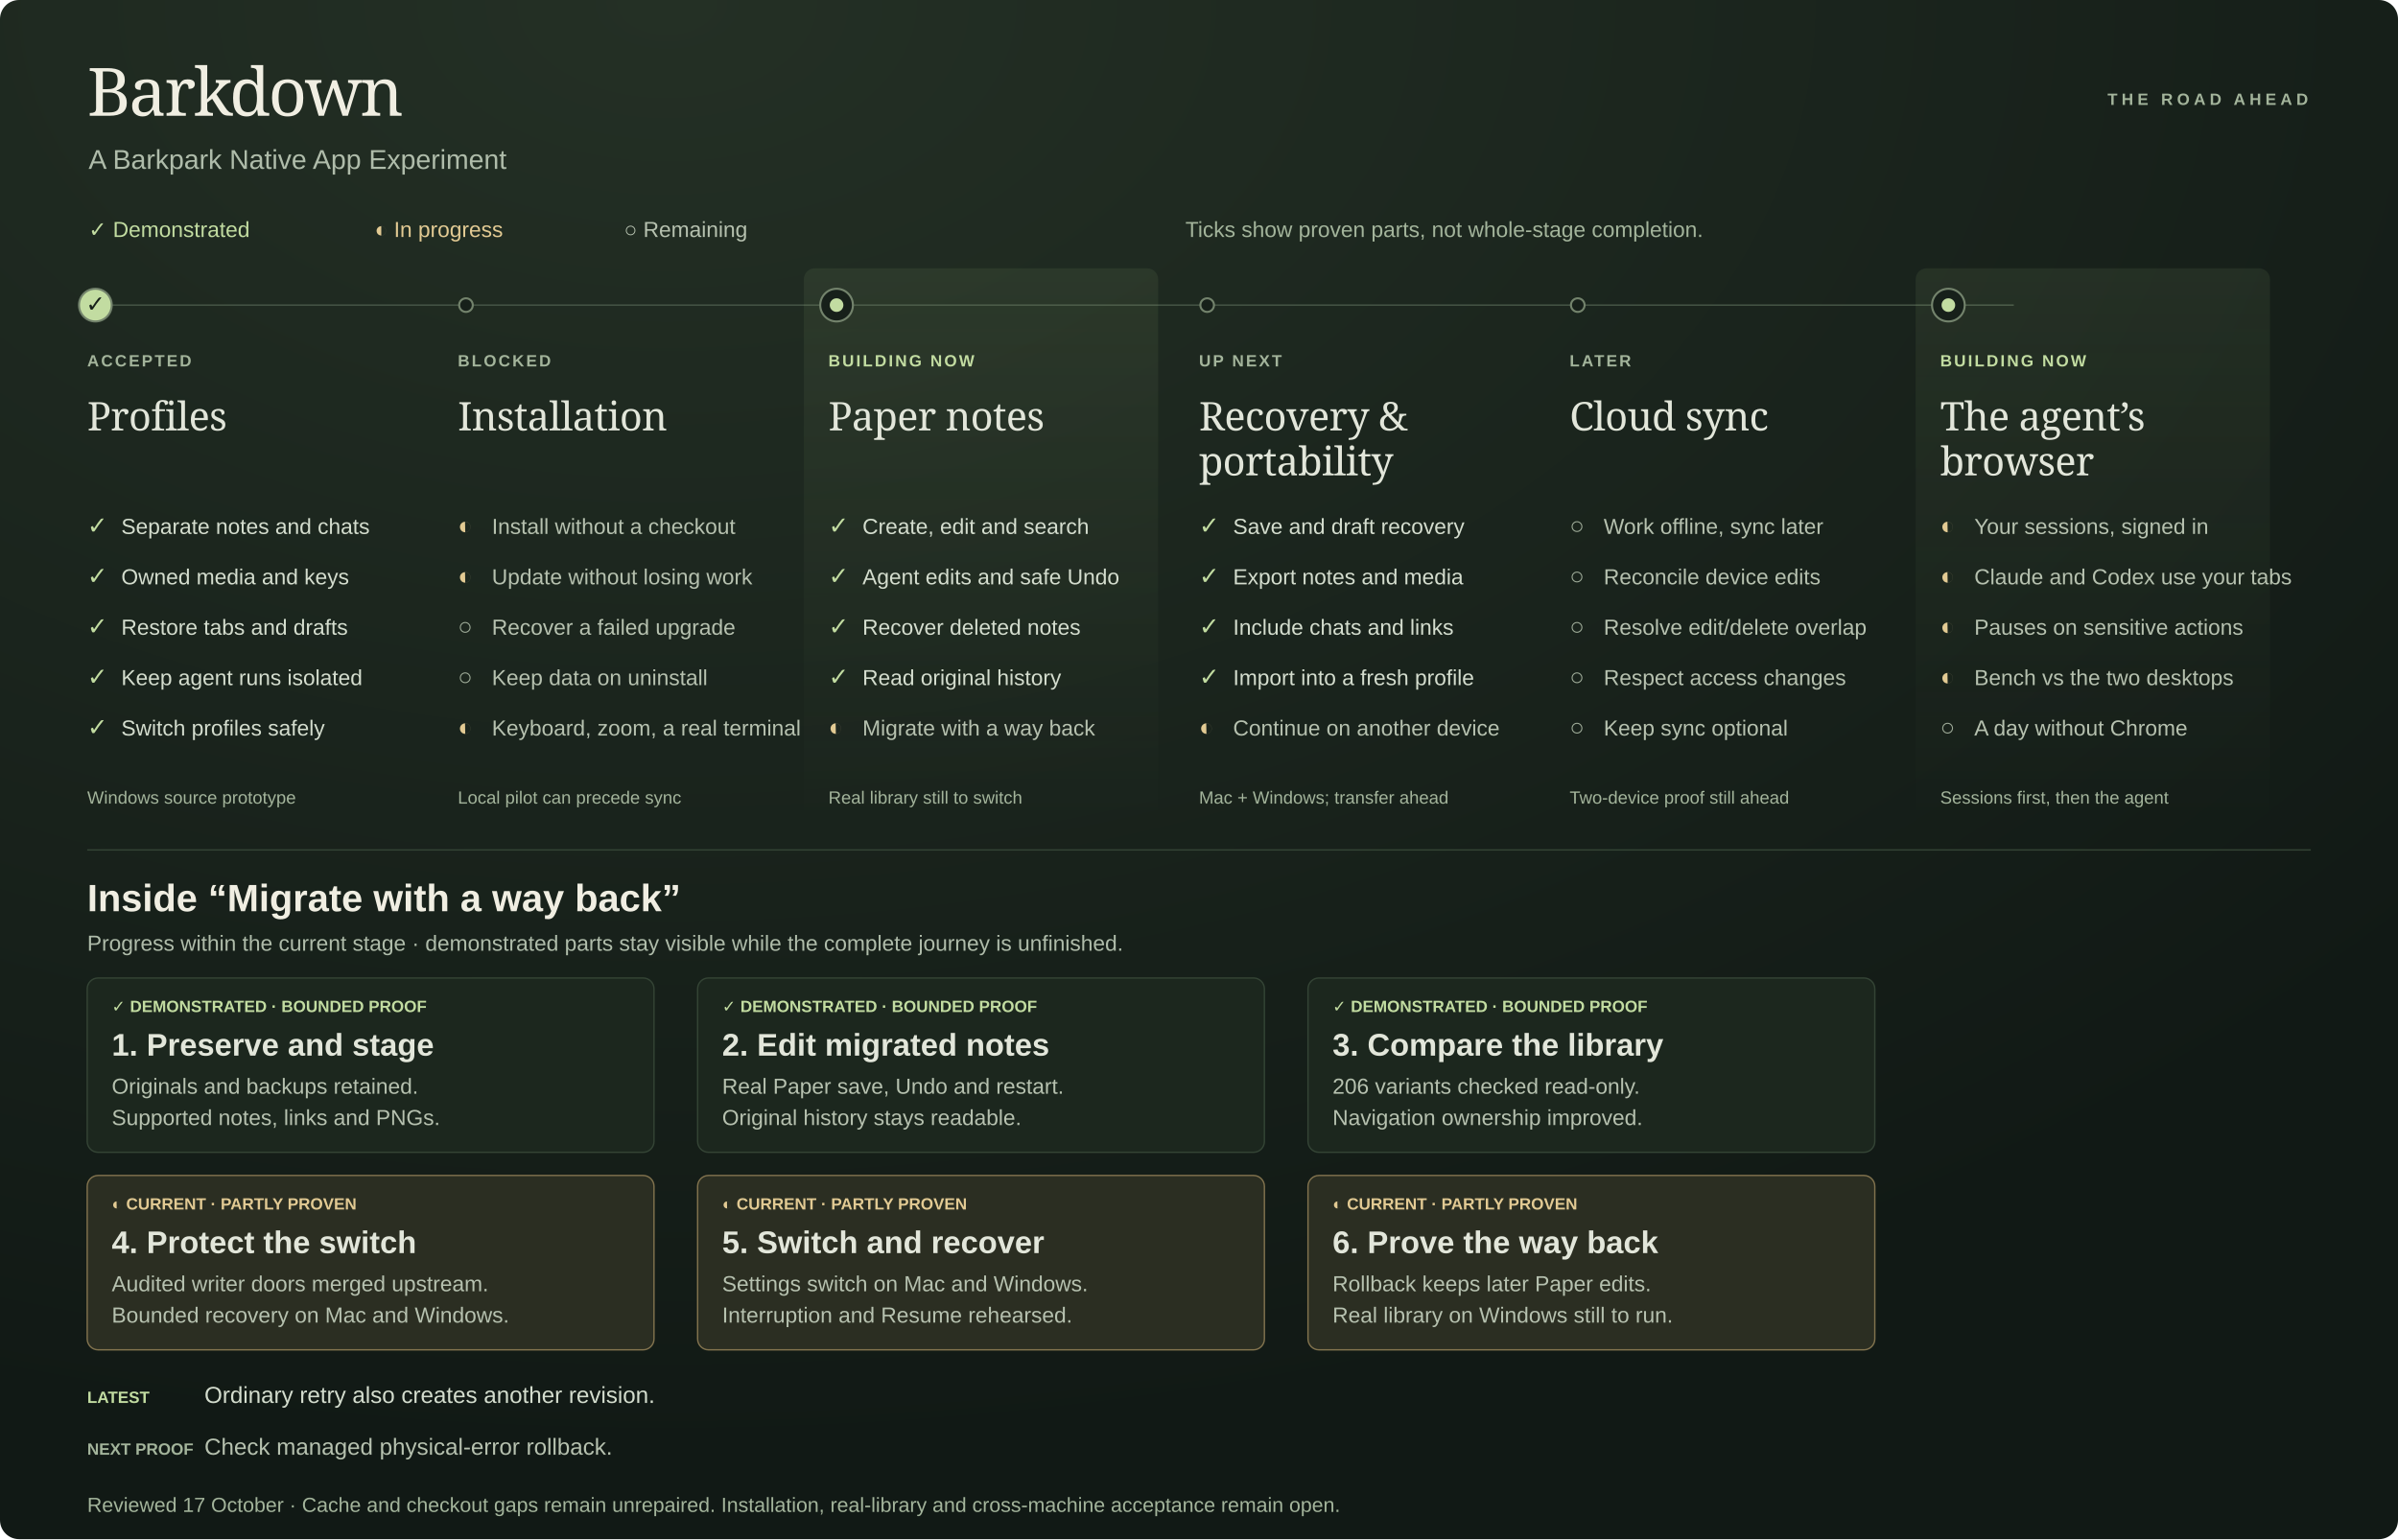
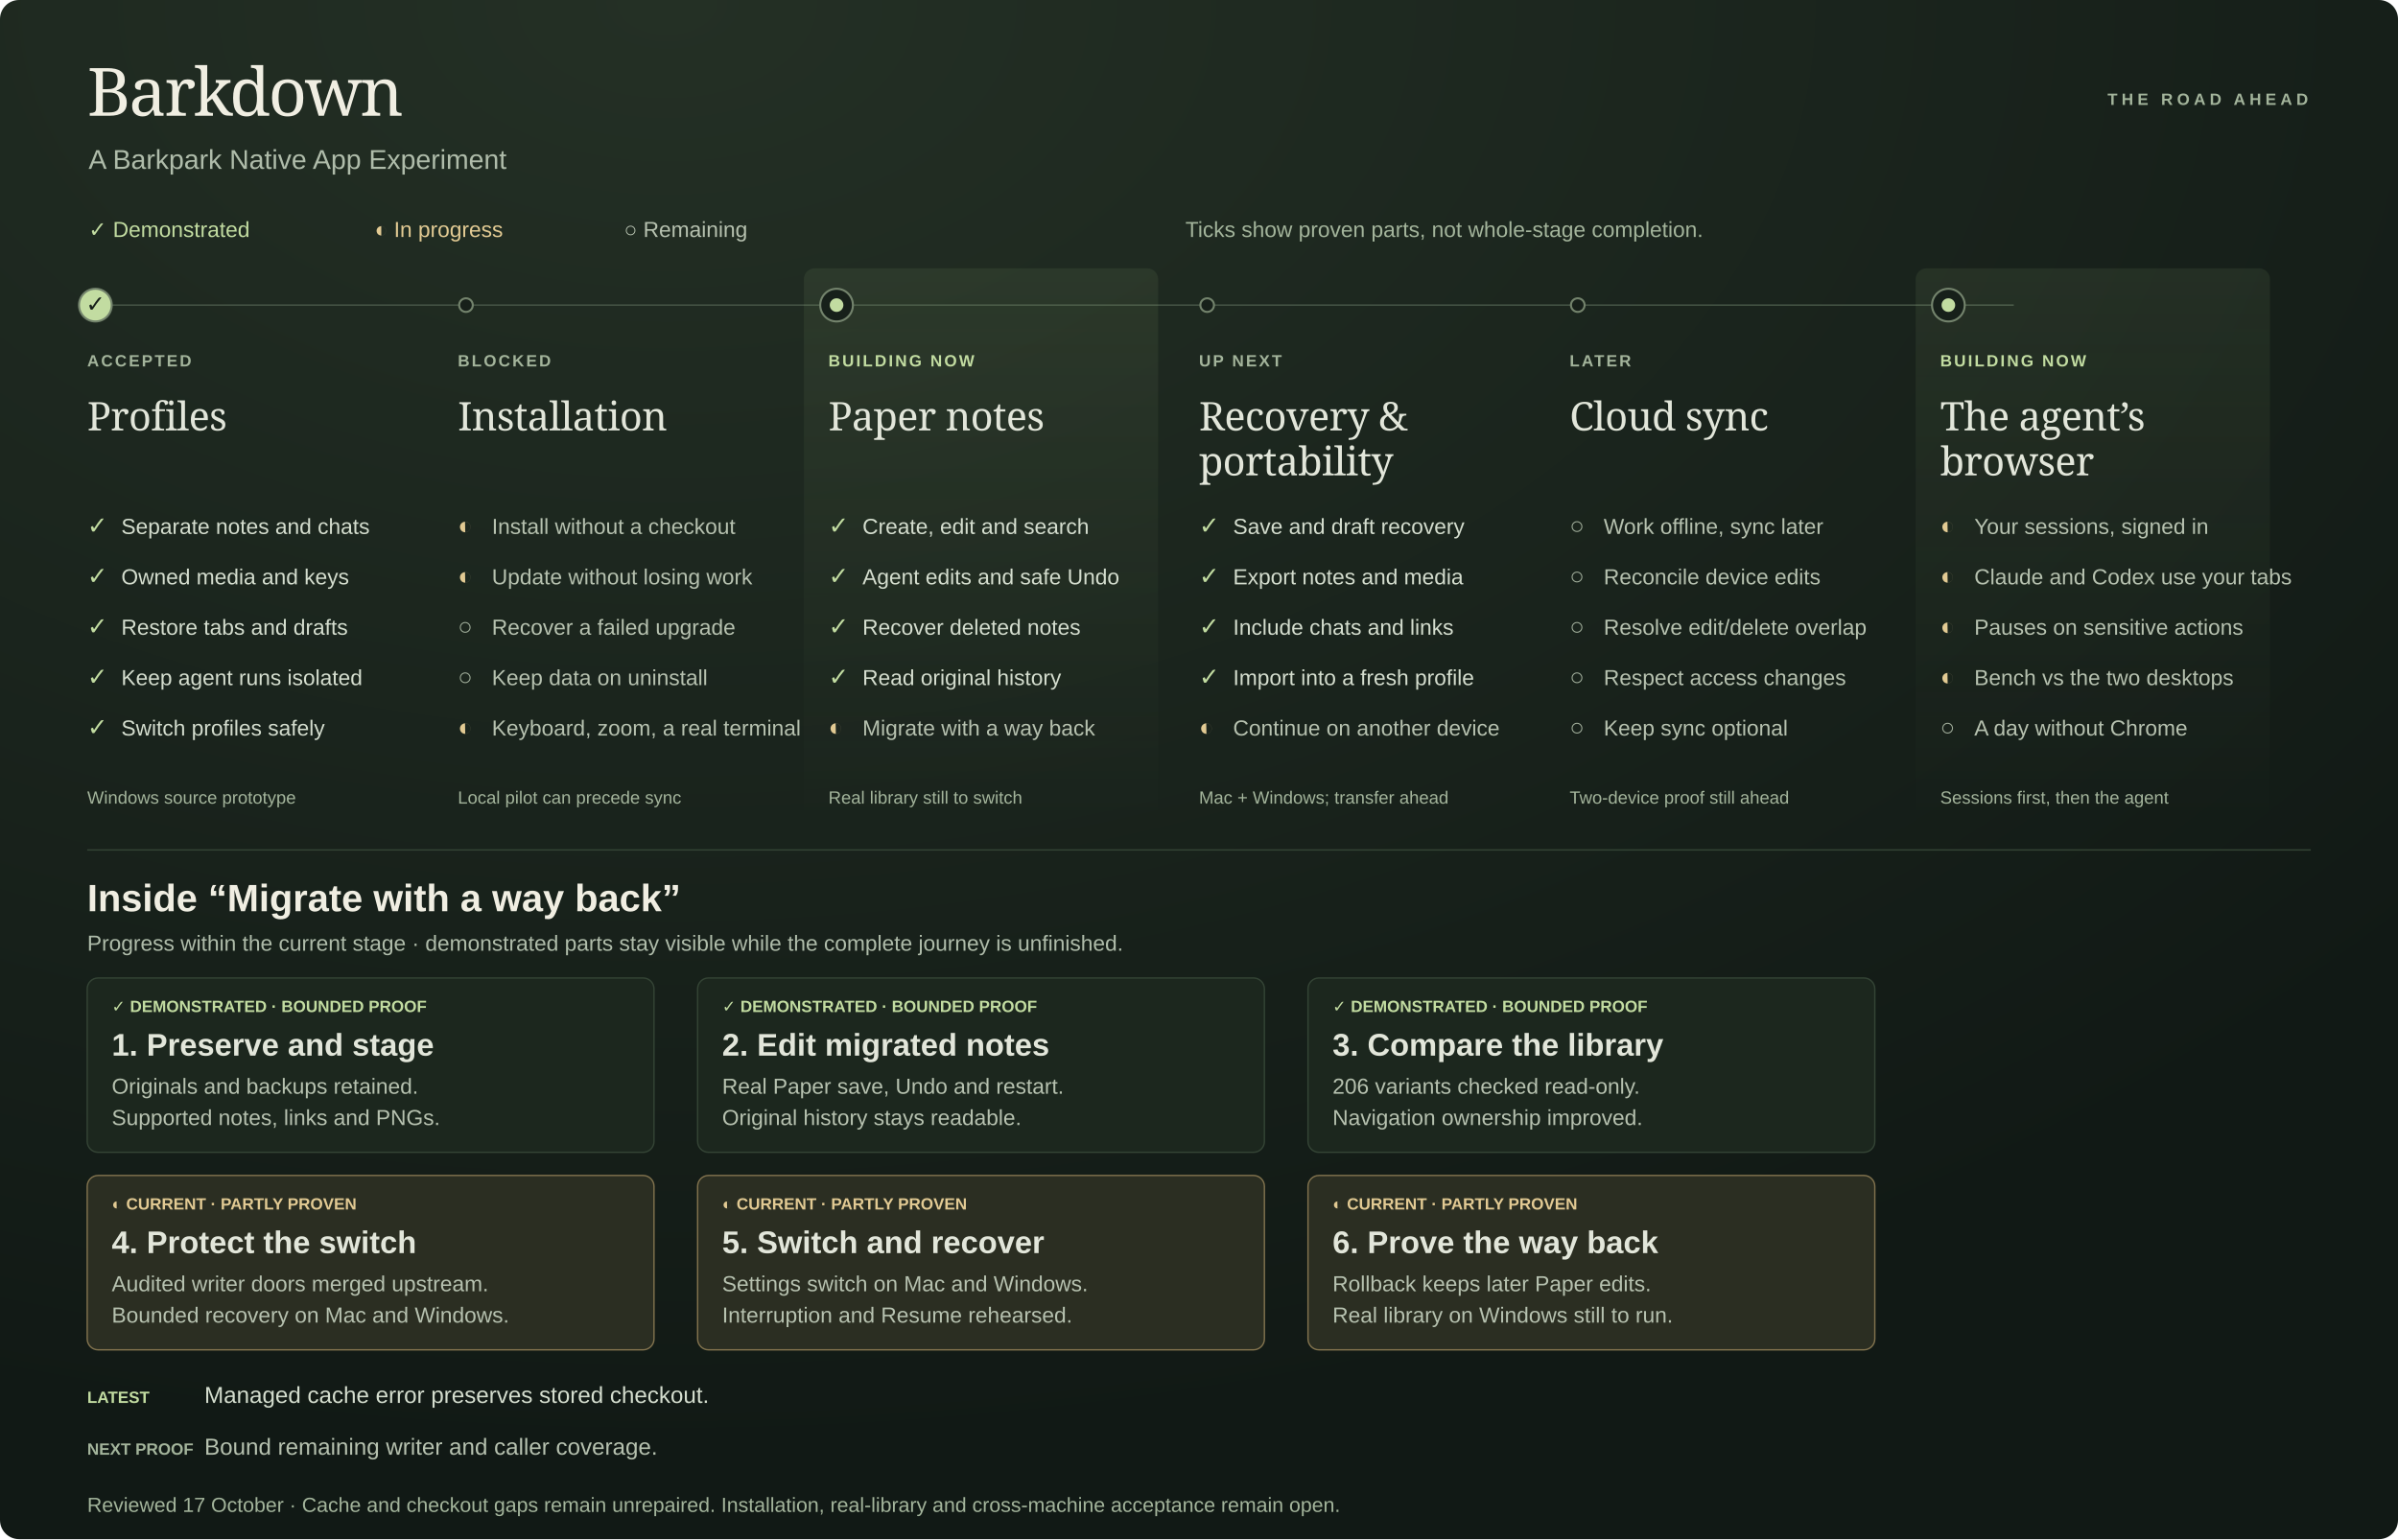
<svg xmlns="http://www.w3.org/2000/svg" width="1760" height="1130" viewBox="0 0 1760 1130" role="img" aria-labelledby="title desc">
  <defs>
    <radialGradient id="background" cx="28%" cy="0%" r="95%">
      <stop stop-color="#243025" />
      <stop offset="1" stop-color="#111915" />
    </radialGradient>
    <linearGradient id="focus" x2="0" y2="1">
      <stop stop-color="#a9c787" stop-opacity=".09" />
      <stop offset="1" stop-color="#a9c787" stop-opacity="0" />
    </linearGradient>
  </defs>
  <g font-family="Segoe UI, Arial, sans-serif">
    <rect width="1760" height="1130" rx="14" fill="url(#background)" />
    <text x="64" y="85" font-family="Georgia, serif" font-size="49" letter-spacing="-1.5" fill="#f0eee2">Barkdown</text>
    <text x="65" y="124" font-size="20" fill="#afbcaa" font-weight="400">A Barkpark Native App Experiment</text>
    <text x="1694" y="77" text-anchor="end" font-size="12" font-weight="600" letter-spacing="3" fill="#a3b49b">THE ROAD AHEAD</text>
    <text x="65" y="174" font-size="16" fill="#c2dca1" font-weight="400">✓  Demonstrated</text>
    <text x="275" y="174" font-size="16" fill="#e2ca93" font-weight="400">◐  In progress</text>
    <text x="458" y="174" font-size="16" fill="#b6c1af" font-weight="400">○  Remaining</text>
    <text x="870" y="174" font-size="16" fill="#a3b49b" font-weight="400">Ticks show proven parts, not whole-stage completion.</text>
    <path d="M70 224H1478" stroke="#475747" stroke-width="1" />
    <g data-phase="P1">
      <circle cx="70" cy="224" r="12" fill="#c2dca1" stroke="#73836c" stroke-width="1.5" />
      <text x="63" y="229" font-size="17" fill="#17201a" font-weight="600">✓</text>
      <text x="64" y="269" font-size="12" letter-spacing="1.5" font-weight="600" fill="#a3b49b">ACCEPTED</text>
      <text x="64" y="316" dy="0" font-family="Georgia, serif" font-size="29" letter-spacing="-.4" fill="#e2e6da">Profiles</text>
      <text x="64" y="392" font-size="18" fill="#c2dca1" font-weight="600">✓</text>
      <text x="89" y="392" font-size="16" fill="#d4ddce" font-weight="400">Separate notes and chats</text>
      <text x="64" y="429" font-size="18" fill="#c2dca1" font-weight="600">✓</text>
      <text x="89" y="429" font-size="16" fill="#d4ddce" font-weight="400">Owned media and keys</text>
      <text x="64" y="466" font-size="18" fill="#c2dca1" font-weight="600">✓</text>
      <text x="89" y="466" font-size="16" fill="#d4ddce" font-weight="400">Restore tabs and drafts</text>
      <text x="64" y="503" font-size="18" fill="#c2dca1" font-weight="600">✓</text>
      <text x="89" y="503" font-size="16" fill="#d4ddce" font-weight="400">Keep agent runs isolated</text>
      <text x="64" y="540" font-size="18" fill="#c2dca1" font-weight="600">✓</text>
      <text x="89" y="540" font-size="16" fill="#d4ddce" font-weight="400">Switch profiles safely</text>
      <text x="64" y="590" font-size="13" fill="#a3b49b" font-weight="400">Windows source prototype</text>
    </g>
    <g data-phase="P5">
      <circle cx="342" cy="224" r="5" fill="#17201a" stroke="#73836c" stroke-width="1.5" />
      <text x="336" y="269" font-size="12" letter-spacing="1.5" font-weight="600" fill="#a3b49b">BLOCKED</text>
      <text x="336" y="316" dy="0" font-family="Georgia, serif" font-size="29" letter-spacing="-.4" fill="#e2e6da">Installation</text>
      <text x="336" y="392" font-size="18" fill="#e2ca93" font-weight="600">◐</text>
      <text x="361" y="392" font-size="16" fill="#b6c1af" font-weight="400">Install without a checkout</text>
      <text x="336" y="429" font-size="18" fill="#e2ca93" font-weight="600">◐</text>
      <text x="361" y="429" font-size="16" fill="#b6c1af" font-weight="400">Update without losing work</text>
      <text x="336" y="466" font-size="18" fill="#9fac99" font-weight="600">○</text>
      <text x="361" y="466" font-size="16" fill="#b6c1af" font-weight="400">Recover a failed upgrade</text>
      <text x="336" y="503" font-size="18" fill="#9fac99" font-weight="600">○</text>
      <text x="361" y="503" font-size="16" fill="#b6c1af" font-weight="400">Keep data on uninstall</text>
      <text x="336" y="540" font-size="18" fill="#e2ca93" font-weight="600">◐</text>
      <text x="361" y="540" font-size="16" fill="#b6c1af" font-weight="400">Keyboard, zoom, a real terminal</text>
      <text x="336" y="590" font-size="13" fill="#a3b49b" font-weight="400">Local pilot can precede sync</text>
    </g>
    <g data-phase="P2">
      <rect x="590" y="197" width="260" height="410" rx="8" fill="url(#focus)" />
      <circle cx="614" cy="224" r="12" fill="#17201a" stroke="#73836c" stroke-width="1.5" />
      <circle cx="614" cy="224" r="5" fill="#c2dca1" />
      <text x="608" y="269" font-size="12" letter-spacing="1.5" font-weight="600" fill="#c2dca1">BUILDING NOW</text>
      <text x="608" y="316" dy="0" font-family="Georgia, serif" font-size="29" letter-spacing="-.4" fill="#e2e6da">Paper notes</text>
      <text x="608" y="392" font-size="18" fill="#c2dca1" font-weight="600">✓</text>
      <text x="633" y="392" font-size="16" fill="#d4ddce" font-weight="400">Create, edit and search</text>
      <text x="608" y="429" font-size="18" fill="#c2dca1" font-weight="600">✓</text>
      <text x="633" y="429" font-size="16" fill="#d4ddce" font-weight="400">Agent edits and safe Undo</text>
      <text x="608" y="466" font-size="18" fill="#c2dca1" font-weight="600">✓</text>
      <text x="633" y="466" font-size="16" fill="#d4ddce" font-weight="400">Recover deleted notes</text>
      <text x="608" y="503" font-size="18" fill="#c2dca1" font-weight="600">✓</text>
      <text x="633" y="503" font-size="16" fill="#d4ddce" font-weight="400">Read original history</text>
      <text x="608" y="540" font-size="18" fill="#e2ca93" font-weight="600">◐</text>
      <text x="633" y="540" font-size="16" fill="#b6c1af" font-weight="400">Migrate with a way back</text>
      <text x="608" y="590" font-size="13" fill="#a3b49b" font-weight="400">Real library still to switch</text>
    </g>
    <g data-phase="P3">
      <circle cx="886" cy="224" r="5" fill="#17201a" stroke="#73836c" stroke-width="1.5" />
      <text x="880" y="269" font-size="12" letter-spacing="1.5" font-weight="600" fill="#a3b49b">UP NEXT</text>
      <text x="880" y="316" dy="0" font-family="Georgia, serif" font-size="29" letter-spacing="-.4" fill="#e2e6da">Recovery &amp;</text>
      <text x="880" y="316" dy="33" font-family="Georgia, serif" font-size="29" letter-spacing="-.4" fill="#e2e6da">portability</text>
      <text x="880" y="392" font-size="18" fill="#c2dca1" font-weight="600">✓</text>
      <text x="905" y="392" font-size="16" fill="#d4ddce" font-weight="400">Save and draft recovery</text>
      <text x="880" y="429" font-size="18" fill="#c2dca1" font-weight="600">✓</text>
      <text x="905" y="429" font-size="16" fill="#d4ddce" font-weight="400">Export notes and media</text>
      <text x="880" y="466" font-size="18" fill="#c2dca1" font-weight="600">✓</text>
      <text x="905" y="466" font-size="16" fill="#d4ddce" font-weight="400">Include chats and links</text>
      <text x="880" y="503" font-size="18" fill="#c2dca1" font-weight="600">✓</text>
      <text x="905" y="503" font-size="16" fill="#d4ddce" font-weight="400">Import into a fresh profile</text>
      <text x="880" y="540" font-size="18" fill="#e2ca93" font-weight="600">◐</text>
      <text x="905" y="540" font-size="16" fill="#b6c1af" font-weight="400">Continue on another device</text>
      <text x="880" y="590" font-size="13" fill="#a3b49b" font-weight="400">Mac + Windows; transfer ahead</text>
    </g>
    <g data-phase="P4">
      <circle cx="1158" cy="224" r="5" fill="#17201a" stroke="#73836c" stroke-width="1.5" />
      <text x="1152" y="269" font-size="12" letter-spacing="1.5" font-weight="600" fill="#a3b49b">LATER</text>
      <text x="1152" y="316" dy="0" font-family="Georgia, serif" font-size="29" letter-spacing="-.4" fill="#e2e6da">Cloud sync</text>
      <text x="1152" y="392" font-size="18" fill="#9fac99" font-weight="600">○</text>
      <text x="1177" y="392" font-size="16" fill="#b6c1af" font-weight="400">Work offline, sync later</text>
      <text x="1152" y="429" font-size="18" fill="#9fac99" font-weight="600">○</text>
      <text x="1177" y="429" font-size="16" fill="#b6c1af" font-weight="400">Reconcile device edits</text>
      <text x="1152" y="466" font-size="18" fill="#9fac99" font-weight="600">○</text>
      <text x="1177" y="466" font-size="16" fill="#b6c1af" font-weight="400">Resolve edit/delete overlap</text>
      <text x="1152" y="503" font-size="18" fill="#9fac99" font-weight="600">○</text>
      <text x="1177" y="503" font-size="16" fill="#b6c1af" font-weight="400">Respect access changes</text>
      <text x="1152" y="540" font-size="18" fill="#9fac99" font-weight="600">○</text>
      <text x="1177" y="540" font-size="16" fill="#b6c1af" font-weight="400">Keep sync optional</text>
      <text x="1152" y="590" font-size="13" fill="#a3b49b" font-weight="400">Two-device proof still ahead</text>
    </g>
    <g data-phase="P6">
      <rect x="1406" y="197" width="260" height="410" rx="8" fill="url(#focus)" />
      <circle cx="1430" cy="224" r="12" fill="#17201a" stroke="#73836c" stroke-width="1.5" />
      <circle cx="1430" cy="224" r="5" fill="#c2dca1" />
      <text x="1424" y="269" font-size="12" letter-spacing="1.5" font-weight="600" fill="#c2dca1">BUILDING NOW</text>
      <text x="1424" y="316" dy="0" font-family="Georgia, serif" font-size="29" letter-spacing="-.4" fill="#e2e6da">The agent’s</text>
      <text x="1424" y="316" dy="33" font-family="Georgia, serif" font-size="29" letter-spacing="-.4" fill="#e2e6da">browser</text>
      <text x="1424" y="392" font-size="18" fill="#e2ca93" font-weight="600">◐</text>
      <text x="1449" y="392" font-size="16" fill="#b6c1af" font-weight="400">Your sessions, signed in</text>
      <text x="1424" y="429" font-size="18" fill="#e2ca93" font-weight="600">◐</text>
      <text x="1449" y="429" font-size="16" fill="#b6c1af" font-weight="400">Claude and Codex use your tabs</text>
      <text x="1424" y="466" font-size="18" fill="#e2ca93" font-weight="600">◐</text>
      <text x="1449" y="466" font-size="16" fill="#b6c1af" font-weight="400">Pauses on sensitive actions</text>
      <text x="1424" y="503" font-size="18" fill="#e2ca93" font-weight="600">◐</text>
      <text x="1449" y="503" font-size="16" fill="#b6c1af" font-weight="400">Bench vs the two desktops</text>
      <text x="1424" y="540" font-size="18" fill="#9fac99" font-weight="600">○</text>
      <text x="1449" y="540" font-size="16" fill="#b6c1af" font-weight="400">A day without Chrome</text>
      <text x="1424" y="590" font-size="13" fill="#a3b49b" font-weight="400">Sessions first, then the agent</text>
    </g>
    <path d="M64 624H1696" stroke="#344435" />
    <text x="64" y="669" font-size="28" fill="#f0eee2" font-weight="600">Inside “Migrate with a way back”</text>
    <text x="64" y="698" font-size="16" fill="#afbcaa" font-weight="400">Progress within the current stage · demonstrated parts stay visible while the complete journey is unfinished.</text>
    <g data-migration-step="1">
      <rect x="64" y="718" width="416" height="128" rx="8" fill="#1c271e" stroke="#344435" />
      <text x="82" y="743" font-size="12" fill="#c2dca1" font-weight="600">✓  DEMONSTRATED · BOUNDED PROOF</text>
      <text x="82" y="775" font-size="23" fill="#e2e6da" font-weight="600">1. Preserve and stage</text>
      <text x="82" y="803" font-size="16" fill="#b6c1af" font-weight="400">Originals and backups retained.</text>
      <text x="82" y="826" font-size="16" fill="#b6c1af" font-weight="400">Supported notes, links and PNGs.</text>
    </g>
    <g data-migration-step="2">
      <rect x="512" y="718" width="416" height="128" rx="8" fill="#1c271e" stroke="#344435" />
      <text x="530" y="743" font-size="12" fill="#c2dca1" font-weight="600">✓  DEMONSTRATED · BOUNDED PROOF</text>
      <text x="530" y="775" font-size="23" fill="#e2e6da" font-weight="600">2. Edit migrated notes</text>
      <text x="530" y="803" font-size="16" fill="#b6c1af" font-weight="400">Real Paper save, Undo and restart.</text>
      <text x="530" y="826" font-size="16" fill="#b6c1af" font-weight="400">Original history stays readable.</text>
    </g>
    <g data-migration-step="3">
      <rect x="960" y="718" width="416" height="128" rx="8" fill="#1c271e" stroke="#344435" />
      <text x="978" y="743" font-size="12" fill="#c2dca1" font-weight="600">✓  DEMONSTRATED · BOUNDED PROOF</text>
      <text x="978" y="775" font-size="23" fill="#e2e6da" font-weight="600">3. Compare the library</text>
      <text x="978" y="803" font-size="16" fill="#b6c1af" font-weight="400">206 variants checked read-only.</text>
      <text x="978" y="826" font-size="16" fill="#b6c1af" font-weight="400">Navigation ownership improved.</text>
    </g>
    <g data-migration-step="4">
      <rect x="64" y="863" width="416" height="128" rx="8" fill="#2b2e22" stroke="#82734e" />
      <text x="82" y="888" font-size="12" fill="#e2ca93" font-weight="600">◐  CURRENT · PARTLY PROVEN</text>
      <text x="82" y="920" font-size="23" fill="#e2e6da" font-weight="600">4. Protect the switch</text>
      <text x="82" y="948" font-size="16" fill="#b6c1af" font-weight="400">Audited writer doors merged upstream.</text>
      <text x="82" y="971" font-size="16" fill="#b6c1af" font-weight="400">Bounded recovery on Mac and Windows.</text>
    </g>
    <g data-migration-step="5">
      <rect x="512" y="863" width="416" height="128" rx="8" fill="#2b2e22" stroke="#82734e" />
      <text x="530" y="888" font-size="12" fill="#e2ca93" font-weight="600">◐  CURRENT · PARTLY PROVEN</text>
      <text x="530" y="920" font-size="23" fill="#e2e6da" font-weight="600">5. Switch and recover</text>
      <text x="530" y="948" font-size="16" fill="#b6c1af" font-weight="400">Settings switch on Mac and Windows.</text>
      <text x="530" y="971" font-size="16" fill="#b6c1af" font-weight="400">Interruption and Resume rehearsed.</text>
    </g>
    <g data-migration-step="6">
      <rect x="960" y="863" width="416" height="128" rx="8" fill="#2b2e22" stroke="#82734e" />
      <text x="978" y="888" font-size="12" fill="#e2ca93" font-weight="600">◐  CURRENT · PARTLY PROVEN</text>
      <text x="978" y="920" font-size="23" fill="#e2e6da" font-weight="600">6. Prove the way back</text>
      <text x="978" y="948" font-size="16" fill="#b6c1af" font-weight="400">Rollback keeps later Paper edits.</text>
      <text x="978" y="971" font-size="16" fill="#b6c1af" font-weight="400">Real library on Windows still to run.</text>
    </g>
    <text x="64" y="1030" font-size="12" fill="#c2dca1" font-weight="600">LATEST</text>
-     <text x="150" y="1030" font-size="17" fill="#d4ddce" font-weight="400">Ordinary retry also creates another revision.</text>
+     <text x="150" y="1030" font-size="17" fill="#d4ddce" font-weight="400">Managed cache error preserves stored checkout.</text>
    <text x="64" y="1068" font-size="12" fill="#a3b49b" font-weight="600">NEXT PROOF</text>
-     <text x="150" y="1068" font-size="17" fill="#b6c1af" font-weight="400">Check managed physical-error rollback.</text>
+     <text x="150" y="1068" font-size="17" fill="#b6c1af" font-weight="400">Bound remaining writer and caller coverage.</text>
    <text x="64" y="1110" font-size="15" fill="#a3b49b" font-weight="400">Reviewed 17 October · Cache and checkout gaps remain unrepaired. Installation, real-library and cross-machine acceptance remain open.</text>
  </g>
</svg>
